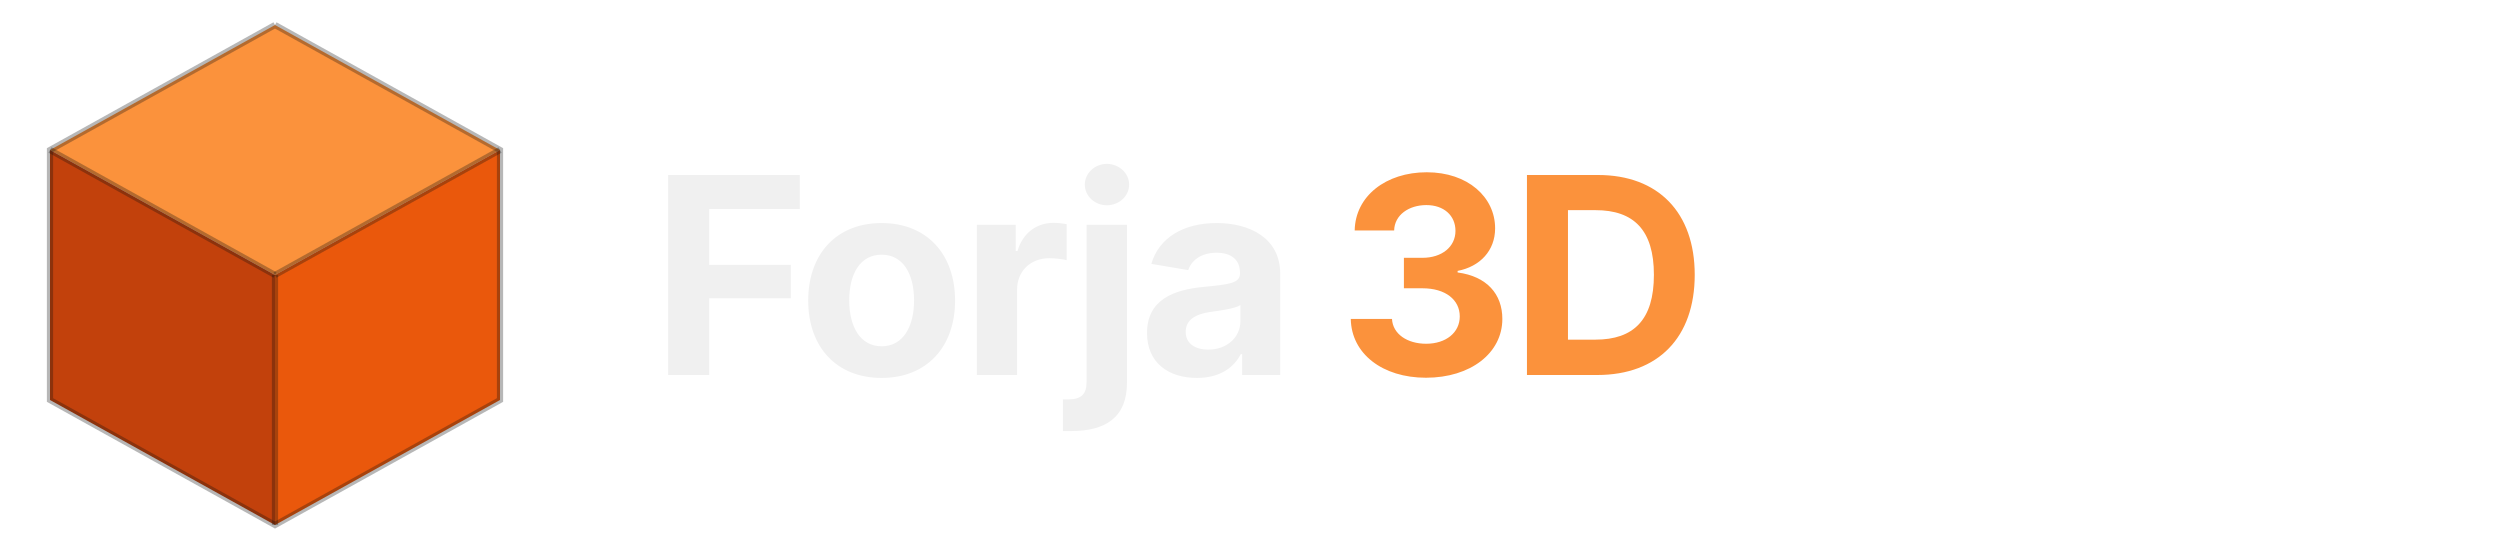
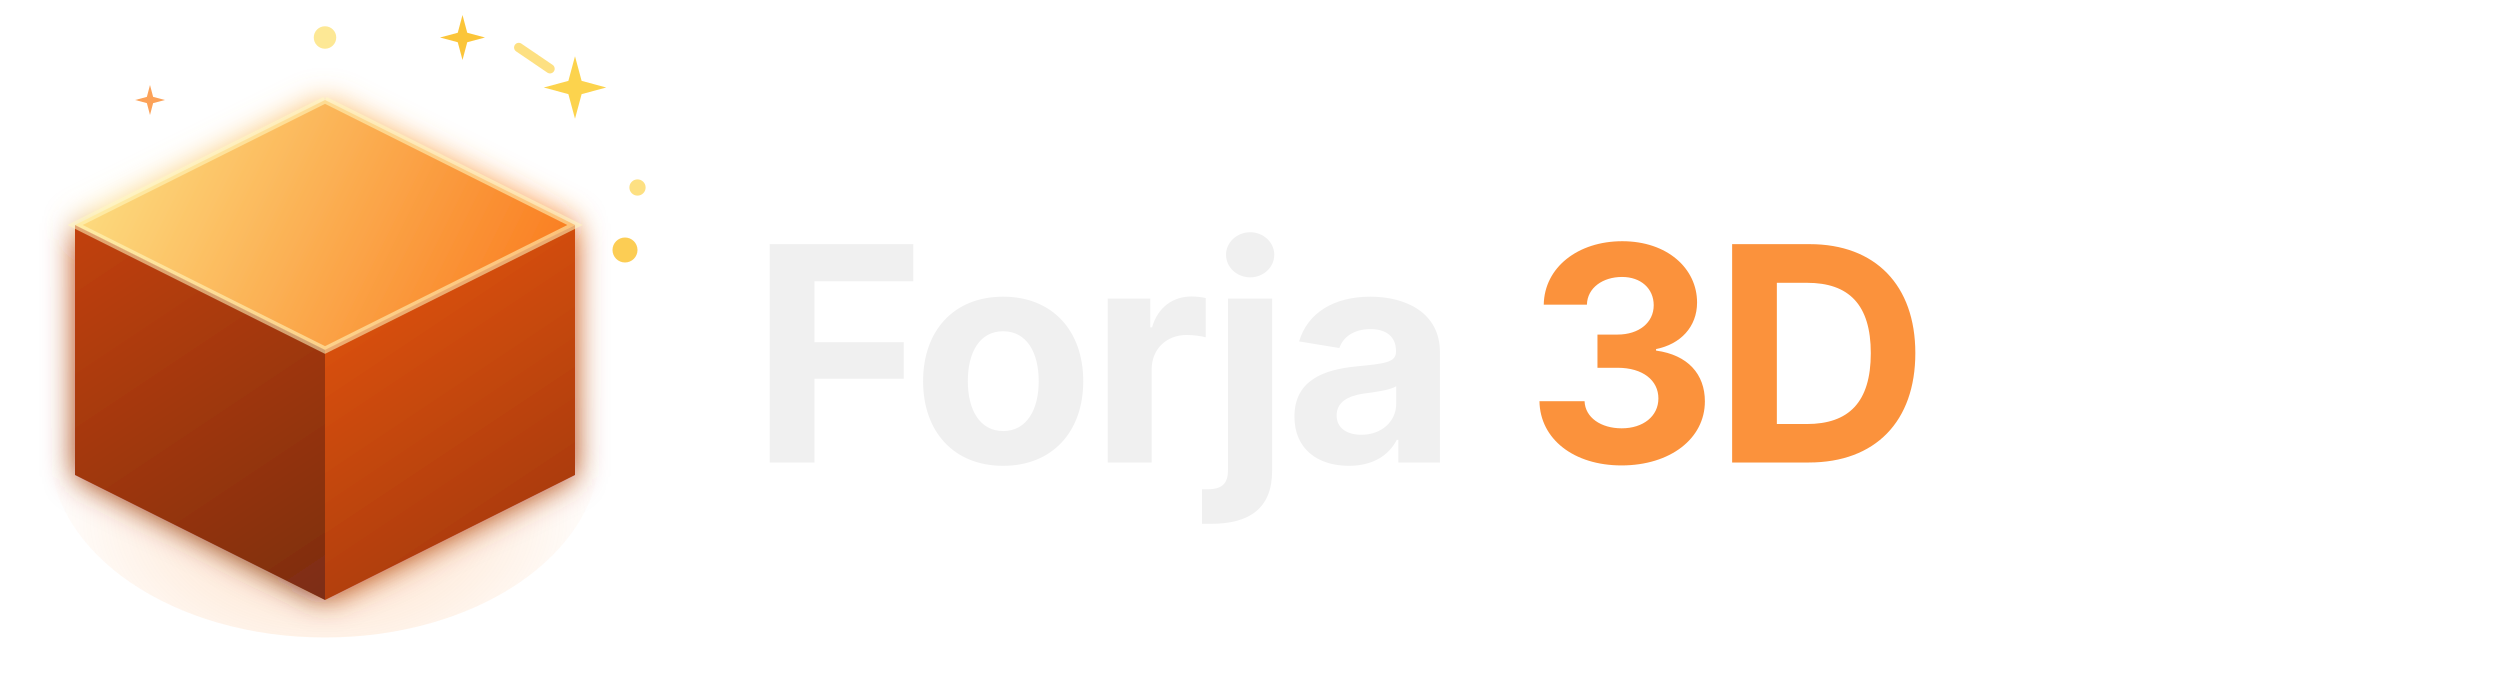
- <svg xmlns="http://www.w3.org/2000/svg" viewBox="0 0 200 44" role="img" aria-label="Forja3D">
-   <polygon points="22,2 40,12 22,22 4,12" fill="#fb923c" />
-   <polygon points="4,12 22,22 22,42 4,32" fill="#c2410c" />
-   <polygon points="22,22 40,12 40,32 22,42" fill="#ea580c" />
-   <polyline points="22,2 40,12 40,32 22,42 4,32 4,12 22,2" fill="none" stroke="#0f0f0f" stroke-width="0.5" stroke-opacity="0.3" />
-   <line x1="22" y1="22" x2="22" y2="42" stroke="#0f0f0f" stroke-width="0.5" stroke-opacity="0.3" />
-   <line x1="22" y1="22" x2="40" y2="12" stroke="#0f0f0f" stroke-width="0.5" stroke-opacity="0.3" />
-   <line x1="22" y1="22" x2="4" y2="12" stroke="#0f0f0f" stroke-width="0.5" stroke-opacity="0.3" />
-   <text x="52" y="30" font-family="system-ui, -apple-system, sans-serif" font-size="22" font-weight="700" letter-spacing="-0.5" fill="#f0f0f0">Forja</text>
-   <text x="107" y="30" font-family="system-ui, -apple-system, sans-serif" font-size="22" font-weight="700" letter-spacing="-0.5" fill="#fb923c">3D</text>
+ <svg xmlns="http://www.w3.org/2000/svg" viewBox="0 0 200 56" role="img" aria-label="Forja3D">
+   <defs>
+     <radialGradient id="logo-bg-glow" cx="50%" cy="68%" r="52%">
+       <stop offset="0%" stop-color="#fb923c" stop-opacity="0.32" />
+       <stop offset="100%" stop-color="#fb923c" stop-opacity="0" />
+     </radialGradient>
+     <linearGradient id="logo-face-top" gradientUnits="userSpaceOnUse" x1="6" y1="8" x2="46" y2="28">
+       <stop offset="0%" stop-color="#fde68a" />
+       <stop offset="100%" stop-color="#f97316" />
+     </linearGradient>
+     <linearGradient id="logo-face-left" gradientUnits="userSpaceOnUse" x1="6" y1="18" x2="26" y2="48">
+       <stop offset="0%" stop-color="#c2410c" />
+       <stop offset="100%" stop-color="#7c2d12" />
+     </linearGradient>
+     <linearGradient id="logo-face-right" gradientUnits="userSpaceOnUse" x1="26" y1="18" x2="46" y2="48">
+       <stop offset="0%" stop-color="#ea580c" />
+       <stop offset="100%" stop-color="#9a3412" />
+     </linearGradient>
+     <filter id="logo-cube-glow" x="-18%" y="-18%" width="136%" height="136%">
+       <feGaussianBlur stdDeviation="1.2" result="blur" />
+       <feMerge>
+         <feMergeNode in="blur" />
+         <feMergeNode in="SourceGraphic" />
+       </feMerge>
+     </filter>
+   </defs>
+   <ellipse cx="26" cy="36" rx="22" ry="15" fill="url(#logo-bg-glow)" />
+   <g filter="url(#logo-cube-glow)">
+     <polygon points="26,8 46,18 26,28 6,18" fill="url(#logo-face-top)" />
+     <polygon points="6,18 26,28 26,48 6,38" fill="url(#logo-face-left)" />
+     <polygon points="26,28 46,18 46,38 26,48" fill="url(#logo-face-right)" />
+   </g>
+   <polyline points="26,8 46,18 26,28 6,18 26,8" fill="none" stroke="#fef9c3" stroke-width="0.55" stroke-opacity="0.55" />
+   <path d="M46,4.5 L46.53,6.47 L48.5,7 L46.53,7.53 L46,9.5 L45.47,7.53 L43.5,7 L45.47,6.47 Z" fill="#fcd34d" />
+   <path d="M37,1.2 L37.38,2.62 L38.8,3 L37.38,3.38 L37,4.8 L36.62,3.38 L35.2,3 L36.62,2.62 Z" fill="#fbbf24" opacity="0.9" />
+   <path d="M12,6.8 L12.25,7.75 L13.2,8 L12.25,8.25 L12,9.2 L11.75,8.25 L10.8,8 L11.75,7.75 Z" fill="#fb923c" opacity="0.85" />
+   <circle cx="26" cy="3" r="0.9" fill="#fde68a" opacity="0.9" />
+   <circle cx="50" cy="20" r="1.0" fill="#fbbf24" opacity="0.78" />
+   <circle cx="51" cy="15" r="0.65" fill="#fcd34d" opacity="0.7" />
+   <line x1="44" y1="5.5" x2="41.5" y2="3.8" stroke="#fcd34d" stroke-width="0.75" stroke-linecap="round" opacity="0.7" />
+   <text x="60" y="37" font-family="system-ui, -apple-system, sans-serif" font-size="24" font-weight="700" letter-spacing="-0.5" fill="#f0f0f0">Forja</text>
+   <text x="122" y="37" font-family="system-ui, -apple-system, sans-serif" font-size="24" font-weight="700" letter-spacing="-0.5" fill="#fb923c">3D</text>
</svg>
